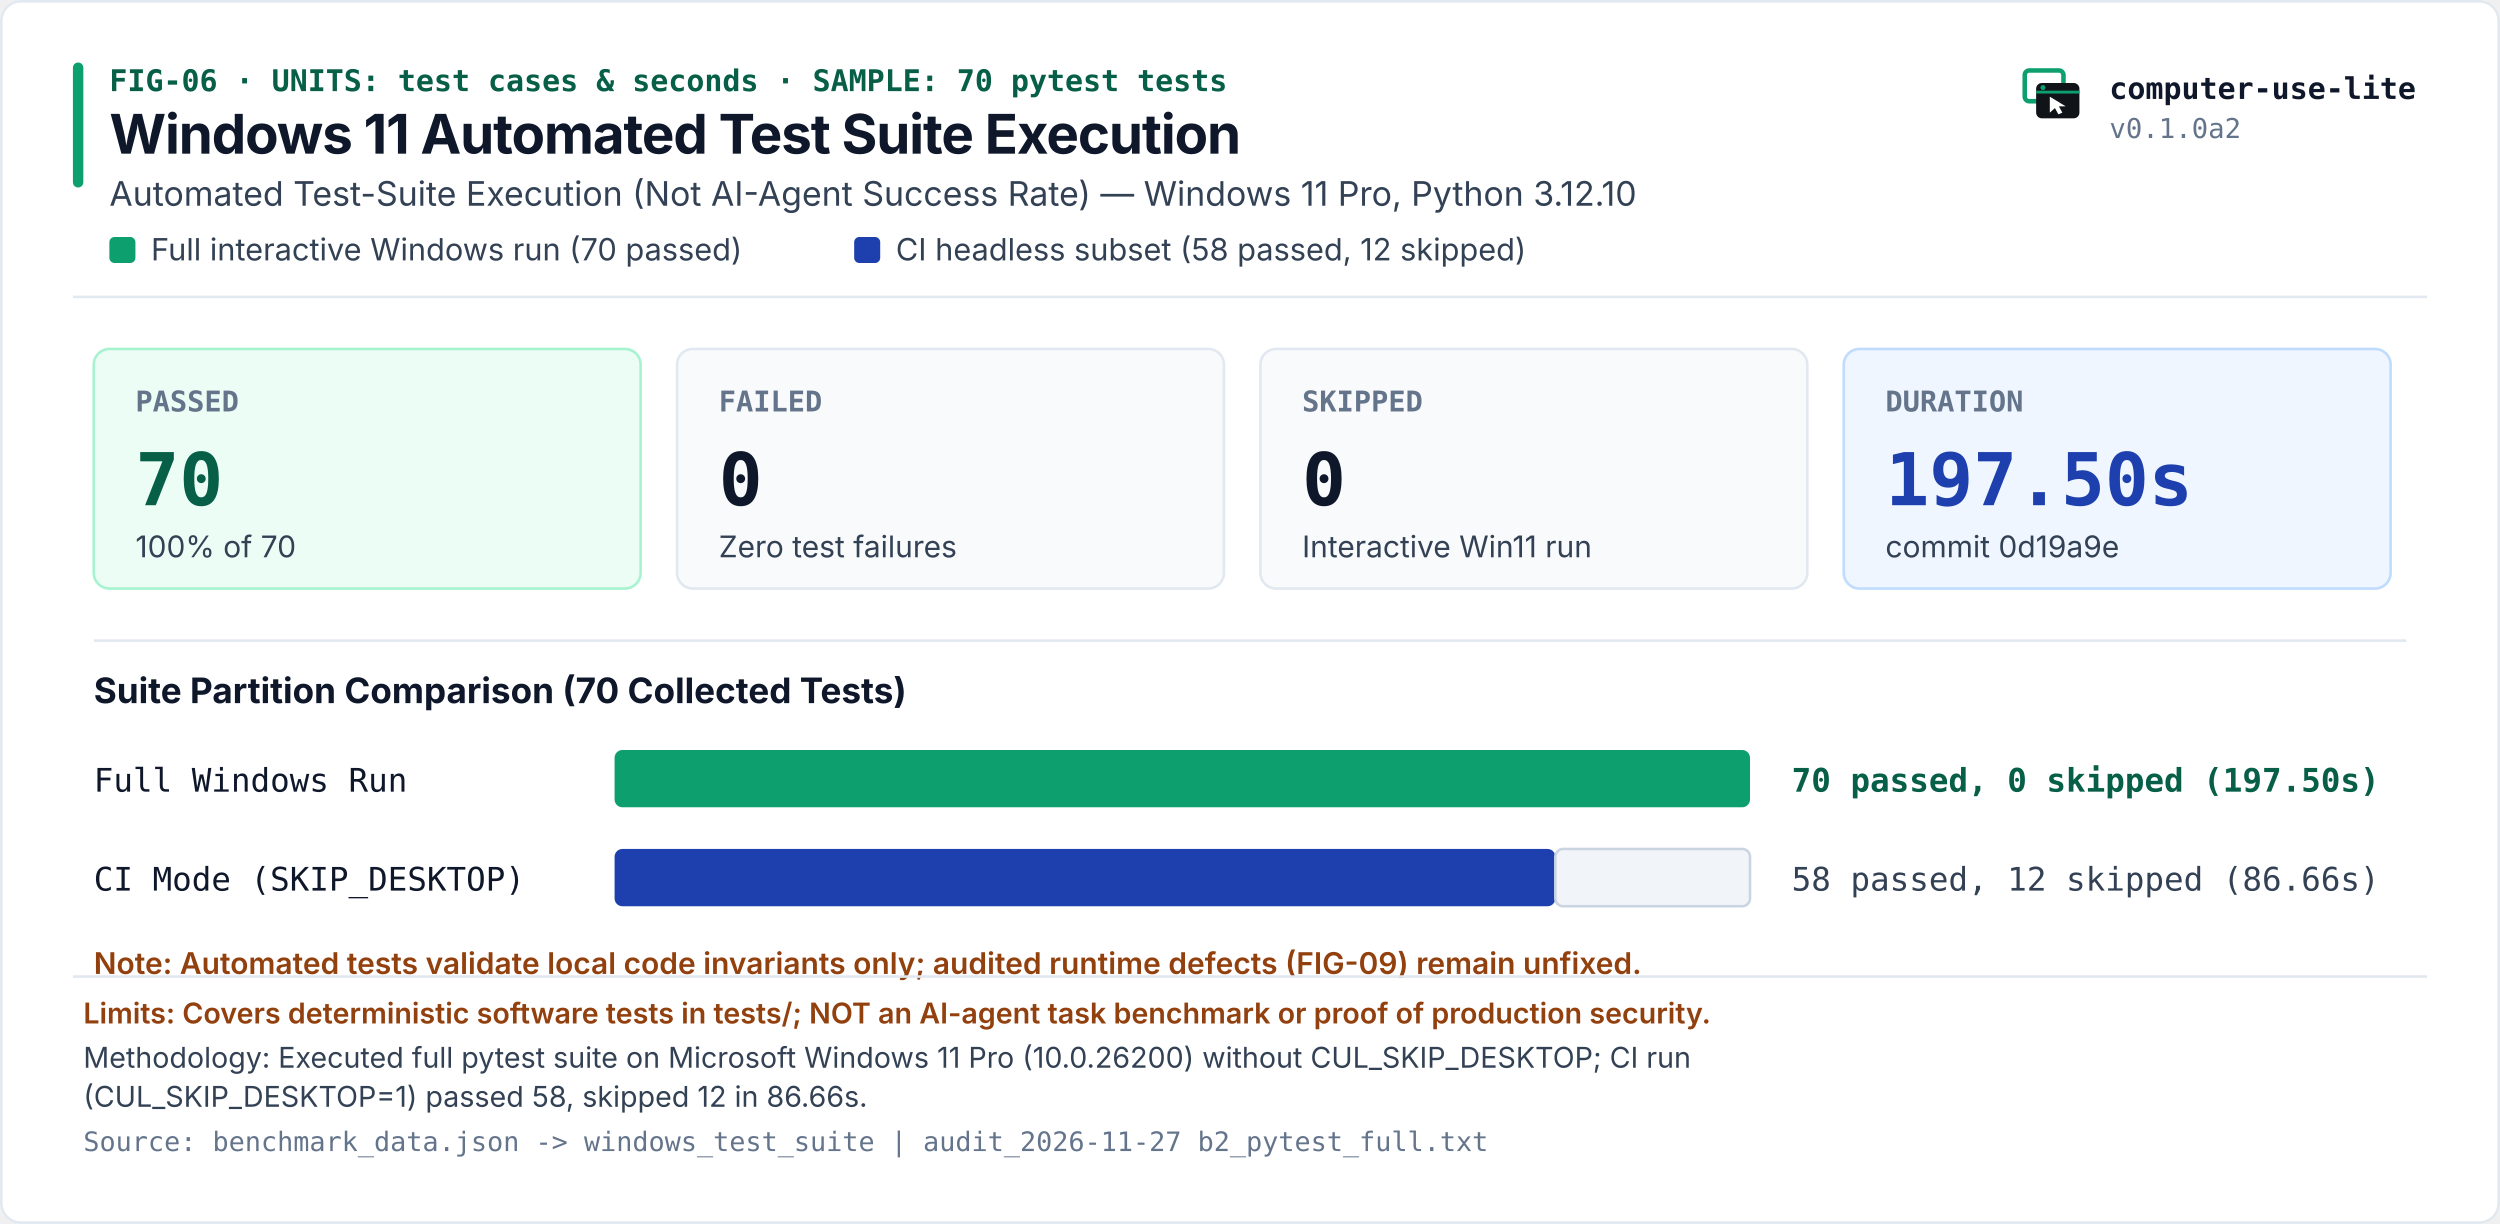
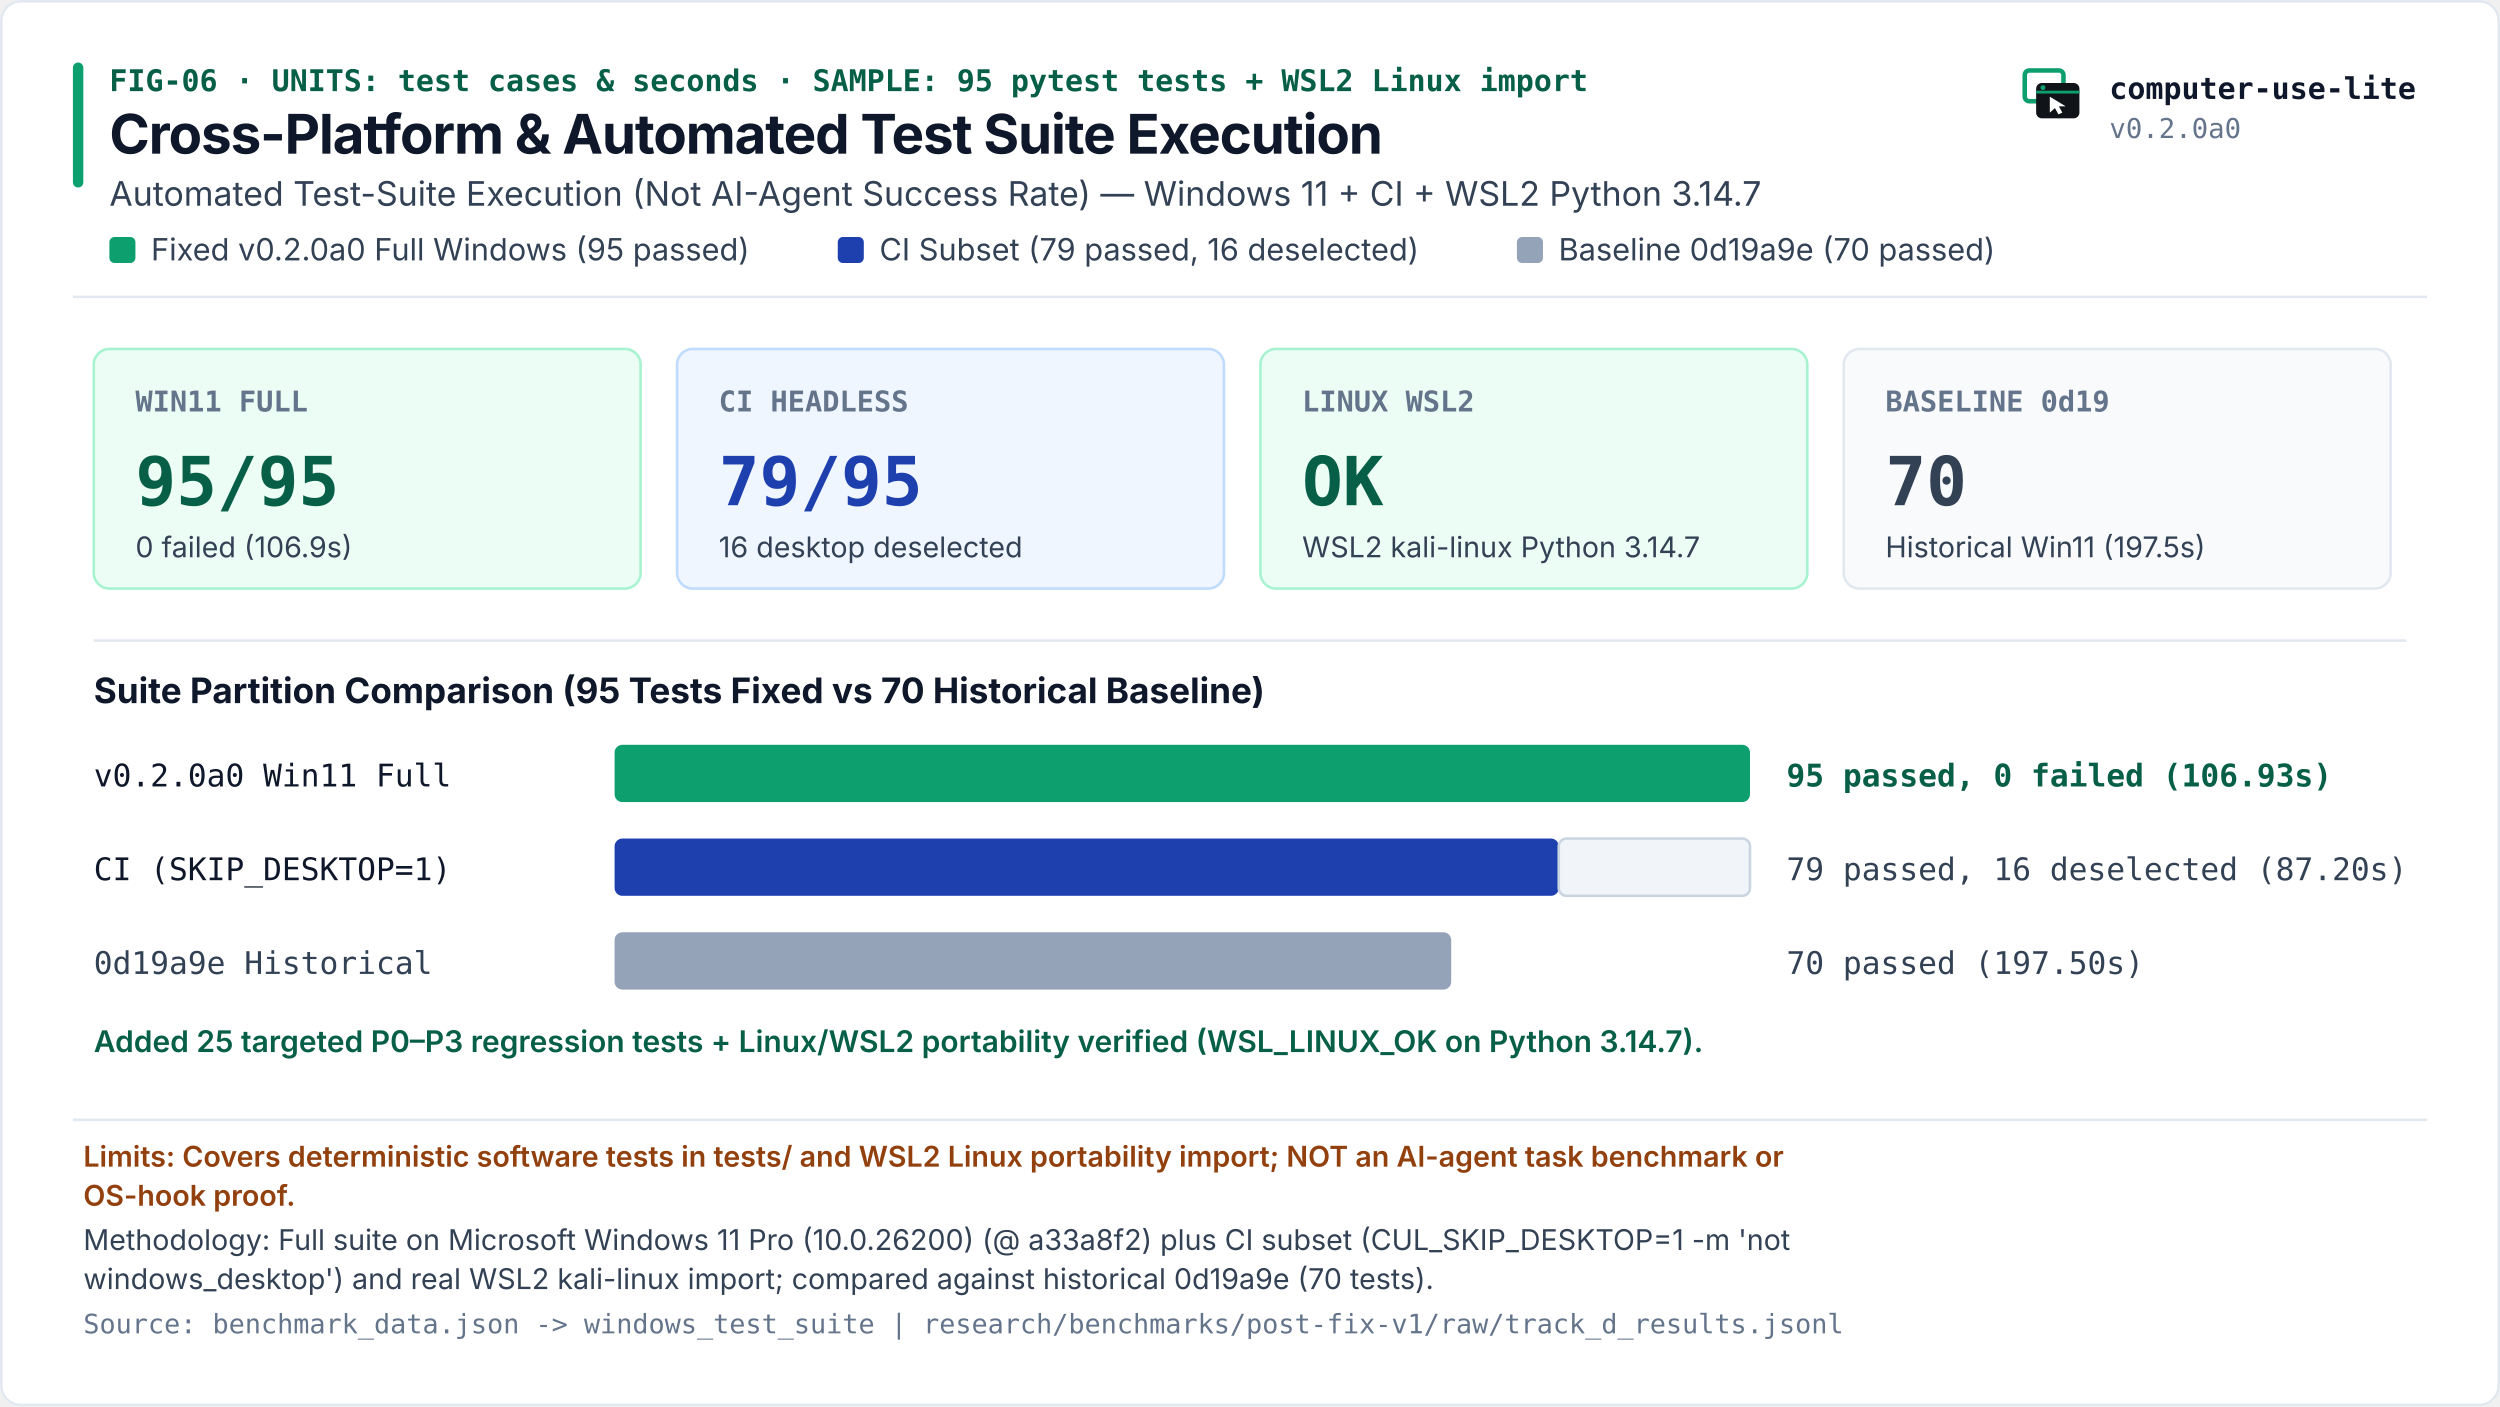
- <svg xmlns="http://www.w3.org/2000/svg" viewBox="0 0 960 470" width="960" height="470" role="img" aria-labelledby="fig-06-title fig-06-desc" style="display:block;max-width:100%;height:auto;font-family:Inter, 'Segoe UI', system-ui, -apple-system, sans-serif">
-   <rect x="0" y="0" width="960" height="470" rx="8" fill="#FFFFFF" />
-   <rect x="0.5" y="0.5" width="959" height="469" rx="7.5" fill="none" stroke="#E2E8F0" stroke-width="1" />
+ <svg xmlns="http://www.w3.org/2000/svg" viewBox="0 0 960 540" width="960" height="540" role="img" aria-labelledby="fig-06-title fig-06-desc" style="display:block;max-width:100%;height:auto;font-family:Inter, 'Segoe UI', system-ui, -apple-system, sans-serif">
+   <rect x="0" y="0" width="960" height="540" rx="8" fill="#FFFFFF" />
+   <rect x="0.5" y="0.5" width="959" height="539" rx="7.5" fill="none" stroke="#E2E8F0" stroke-width="1" />
  <rect x="28" y="24" width="4" height="48" rx="2" fill="#0E9F6E" />
-   <text x="42" y="35" fill="#065F46" font-family="'JetBrains Mono', 'Cascadia Code', Consolas, monospace" font-size="11.5" font-weight="700">FIG-06   ·   UNITS: test cases &amp; seconds   ·   SAMPLE: 70 pytest tests</text>
-   <text x="42" y="59" fill="#0F172A" font-size="21" font-weight="700" letter-spacing="-0.02em">Windows 11 Automated Test Suite Execution</text>
-   <text x="42" y="79" fill="#334155" font-size="13">Automated Test-Suite Execution (Not AI-Agent Success Rate) — Windows 11 Pro, Python 3.12.10</text>
+   <text x="42" y="35" fill="#065F46" font-family="'JetBrains Mono', 'Cascadia Code', Consolas, monospace" font-size="11.5" font-weight="700">FIG-06   ·   UNITS: test cases &amp; seconds   ·   SAMPLE: 95 pytest tests + WSL2 Linux import</text>
+   <text x="42" y="59" fill="#0F172A" font-size="21" font-weight="700" letter-spacing="-0.02em">Cross-Platform &amp; Automated Test Suite Execution</text>
+   <text x="42" y="79" fill="#334155" font-size="13">Automated Test-Suite Execution (Not AI-Agent Success Rate) — Windows 11 + CI + WSL2 Python 3.14.7</text>
  <g transform="translate(774, 24) scale(0.4375)" aria-hidden="true">
    <rect x="8" y="7" width="34" height="27" rx="4" fill="none" stroke="#0E9F6E" stroke-width="4" />
    <rect x="18" y="18" width="38" height="31" rx="5" fill="#101418" />
    <path d="M18 26 H56" stroke="#0E9F6E" stroke-width="2.5" />
    <circle cx="24" cy="22" r="2.2" fill="#0E9F6E" />
    <path d="M30 30 L30 44 L34.5 40 L37.5 45.5 L41 44 L38 38.5 L44 38.5 Z" fill="#FFFFFF" />
  </g>
  <text x="810" y="38" fill="#0F172A" font-family="'JetBrains Mono', 'Cascadia Code', Consolas, monospace" font-size="11.5" font-weight="700">computer-use-lite</text>
-   <text x="810" y="53" fill="#64748B" font-family="'JetBrains Mono', 'Cascadia Code', Consolas, monospace" font-size="10.5">v0.1.0a2</text>
+   <text x="810" y="53" fill="#64748B" font-family="'JetBrains Mono', 'Cascadia Code', Consolas, monospace" font-size="10.5">v0.2.0a0</text>
  <g transform="translate(42, 100)" font-size="11.8" font-family="Inter, 'Segoe UI', system-ui, -apple-system, sans-serif">
    <g transform="translate(0, 0)">
      <rect x="0" y="-9" width="10" height="10" rx="2" fill="#0E9F6E" stroke="none" stroke-width="1" />
-       <text x="16" y="0" fill="#334155">Full interactive Windows run (70 passed)</text>
+       <text x="16" y="0" fill="#334155">Fixed v0.2.0a0 Full Windows (95 passed)</text>
    </g>
-     <g transform="translate(286, 0)">
+     <g transform="translate(279.7, 0)">
      <rect x="0" y="-9" width="10" height="10" rx="2" fill="#1E40AF" stroke="none" stroke-width="1" />
-       <text x="16" y="0" fill="#334155">CI headless subset (58 passed, 12 skipped)</text>
+       <text x="16" y="0" fill="#334155">CI Subset (79 passed, 16 deselected)</text>
+     </g>
+     <g transform="translate(540.5, 0)">
+       <rect x="0" y="-9" width="10" height="10" rx="2" fill="#94A3B8" stroke="none" stroke-width="1" />
+       <text x="16" y="0" fill="#334155">Baseline 0d19a9e (70 passed)</text>
    </g>
  </g>
  <line x1="28" y1="114" x2="932" y2="114" stroke="#E2E8F0" stroke-width="1" />
  <g transform="translate(36, 134)">
    <rect width="210" height="92" rx="6" fill="#ECFDF5" stroke="#A7F3D0" stroke-width="1" />
-     <text x="16" y="24" fill="#64748B" font-family="'JetBrains Mono', 'Cascadia Code', Consolas, monospace" font-size="11" font-weight="700">PASSED</text>
-     <text x="16" y="60" fill="#065F46" font-family="'JetBrains Mono', 'Cascadia Code', Consolas, monospace" font-size="28" font-weight="800">70</text>
-     <text x="16" y="80" fill="#334155" font-size="11.5">100% of 70</text>
+     <text x="16" y="24" fill="#64748B" font-family="'JetBrains Mono', 'Cascadia Code', Consolas, monospace" font-size="11" font-weight="700">WIN11 FULL</text>
+     <text x="16" y="60" fill="#065F46" font-family="'JetBrains Mono', 'Cascadia Code', Consolas, monospace" font-size="26" font-weight="800">95/95</text>
+     <text x="16" y="80" fill="#334155" font-size="11">0 failed (106.9s)</text>
  </g>
  <g transform="translate(260, 134)">
-     <rect width="210" height="92" rx="6" fill="#F8FAFC" stroke="#E2E8F0" stroke-width="1" />
-     <text x="16" y="24" fill="#64748B" font-family="'JetBrains Mono', 'Cascadia Code', Consolas, monospace" font-size="11" font-weight="700">FAILED</text>
-     <text x="16" y="60" fill="#0F172A" font-family="'JetBrains Mono', 'Cascadia Code', Consolas, monospace" font-size="28" font-weight="800">0</text>
-     <text x="16" y="80" fill="#334155" font-size="11.5">Zero test failures</text>
+     <rect width="210" height="92" rx="6" fill="#EFF6FF" stroke="#BFDBFE" stroke-width="1" />
+     <text x="16" y="24" fill="#64748B" font-family="'JetBrains Mono', 'Cascadia Code', Consolas, monospace" font-size="11" font-weight="700">CI HEADLESS</text>
+     <text x="16" y="60" fill="#1E40AF" font-family="'JetBrains Mono', 'Cascadia Code', Consolas, monospace" font-size="26" font-weight="800">79/95</text>
+     <text x="16" y="80" fill="#334155" font-size="11">16 desktop deselected</text>
  </g>
  <g transform="translate(484, 134)">
-     <rect width="210" height="92" rx="6" fill="#F8FAFC" stroke="#E2E8F0" stroke-width="1" />
-     <text x="16" y="24" fill="#64748B" font-family="'JetBrains Mono', 'Cascadia Code', Consolas, monospace" font-size="11" font-weight="700">SKIPPED</text>
-     <text x="16" y="60" fill="#0F172A" font-family="'JetBrains Mono', 'Cascadia Code', Consolas, monospace" font-size="28" font-weight="800">0</text>
-     <text x="16" y="80" fill="#334155" font-size="11.5">Interactive Win11 run</text>
+     <rect width="210" height="92" rx="6" fill="#ECFDF5" stroke="#A7F3D0" stroke-width="1" />
+     <text x="16" y="24" fill="#64748B" font-family="'JetBrains Mono', 'Cascadia Code', Consolas, monospace" font-size="11" font-weight="700">LINUX WSL2</text>
+     <text x="16" y="60" fill="#065F46" font-family="'JetBrains Mono', 'Cascadia Code', Consolas, monospace" font-size="26" font-weight="800">OK</text>
+     <text x="16" y="80" fill="#334155" font-size="11">WSL2 kali-linux Python 3.14.7</text>
  </g>
  <g transform="translate(708, 134)">
-     <rect width="210" height="92" rx="6" fill="#EFF6FF" stroke="#BFDBFE" stroke-width="1" />
-     <text x="16" y="24" fill="#64748B" font-family="'JetBrains Mono', 'Cascadia Code', Consolas, monospace" font-size="11" font-weight="700">DURATION</text>
-     <text x="16" y="60" fill="#1E40AF" font-family="'JetBrains Mono', 'Cascadia Code', Consolas, monospace" font-size="28" font-weight="800">197.50s</text>
-     <text x="16" y="80" fill="#334155" font-size="11.5">commit 0d19a9e</text>
+     <rect width="210" height="92" rx="6" fill="#F8FAFC" stroke="#E2E8F0" stroke-width="1" />
+     <text x="16" y="24" fill="#64748B" font-family="'JetBrains Mono', 'Cascadia Code', Consolas, monospace" font-size="11" font-weight="700">BASELINE 0d19</text>
+     <text x="16" y="60" fill="#334155" font-family="'JetBrains Mono', 'Cascadia Code', Consolas, monospace" font-size="26" font-weight="800">70</text>
+     <text x="16" y="80" fill="#334155" font-size="11">Historical Win11 (197.5s)</text>
  </g>
  <g transform="translate(36, 246)">
    <line x1="0" y1="0" x2="888" y2="0" stroke="#E2E8F0" stroke-width="1" />
-     <text x="0" y="24" fill="#0F172A" font-size="13.5" font-weight="700">Suite Partition Comparison (70 Collected Tests)</text>
-     <text x="0" y="58" fill="#0F172A" font-size="12.5" font-family="'JetBrains Mono', 'Cascadia Code', Consolas, monospace">Full Windows Run</text>
-     <rect x="200" y="42" width="436" height="22" rx="3" fill="#0E9F6E" />
-     <text x="652" y="58" fill="#065F46" font-size="12.5" font-family="'JetBrains Mono', 'Cascadia Code', Consolas, monospace" font-weight="700">70 passed, 0 skipped (197.50s)</text>
-     <text x="0" y="96" fill="#0F172A" font-size="12.5" font-family="'JetBrains Mono', 'Cascadia Code', Consolas, monospace">CI Mode (SKIP_DESKTOP)</text>
-     <rect x="200" y="80" width="361.257" height="22" rx="3" fill="#1E40AF" />
-     <rect x="561.257" y="80" width="74.743" height="22" rx="3" fill="#F1F5F9" stroke="#CBD5E1" stroke-width="1" />
-     <text x="652" y="96" fill="#334155" font-size="12.5" font-family="'JetBrains Mono', 'Cascadia Code', Consolas, monospace">58 passed, 12 skipped (86.66s)</text>
-     <text x="0" y="128" fill="#92400E" font-size="11.5" font-weight="600">Note: Automated tests validate local code invariants only; audited runtime defects (FIG-09) remain unfixed.</text>
+     <text x="0" y="24" fill="#0F172A" font-size="13.5" font-weight="700">Suite Partition Comparison (95 Tests Fixed vs 70 Historical Baseline)</text>
+     <text x="0" y="56" fill="#0F172A" font-size="12" font-family="'JetBrains Mono', 'Cascadia Code', Consolas, monospace">v0.2.0a0 Win11 Full</text>
+     <rect x="200" y="40" width="436" height="22" rx="3" fill="#0E9F6E" />
+     <text x="650" y="56" fill="#065F46" font-size="12" font-family="'JetBrains Mono', 'Cascadia Code', Consolas, monospace" font-weight="700">95 passed, 0 failed (106.93s)</text>
+     <text x="0" y="92" fill="#0F172A" font-size="12" font-family="'JetBrains Mono', 'Cascadia Code', Consolas, monospace">CI (SKIP_DESKTOP=1)</text>
+     <rect x="200" y="76" width="362.568" height="22" rx="3" fill="#1E40AF" />
+     <rect x="562.568" y="76" width="73.432" height="22" rx="3" fill="#F1F5F9" stroke="#CBD5E1" stroke-width="1" />
+     <text x="650" y="92" fill="#334155" font-size="12" font-family="'JetBrains Mono', 'Cascadia Code', Consolas, monospace">79 passed, 16 deselected (87.20s)</text>
+     <text x="0" y="128" fill="#334155" font-size="12" font-family="'JetBrains Mono', 'Cascadia Code', Consolas, monospace">0d19a9e Historical</text>
+     <rect x="200" y="112" width="321.263" height="22" rx="3" fill="#94A3B8" />
+     <text x="650" y="128" fill="#334155" font-size="12" font-family="'JetBrains Mono', 'Cascadia Code', Consolas, monospace">70 passed (197.50s)</text>
+     <text x="0" y="158" fill="#065F46" font-size="11.5" font-weight="600">Added 25 targeted P0–P3 regression tests + Linux/WSL2 portability verified (WSL_LINUX_OK on Python 3.14.7).</text>
  </g>
-   <line x1="28" y1="375" x2="932" y2="375" stroke="#E2E8F0" stroke-width="1" />
-   <text x="32" y="393" fill="#92400E" font-size="11" font-weight="600">Limits: Covers deterministic software tests in tests/; NOT an AI-agent task benchmark or proof of production security.</text>
-   <text x="32" y="410" fill="#334155" font-size="11">Methodology: Executed full pytest suite on Microsoft Windows 11 Pro (10.0.26200) without CUL_SKIP_DESKTOP; CI run</text>
-   <text x="32" y="425" fill="#334155" font-size="11">(CUL_SKIP_DESKTOP=1) passed 58, skipped 12 in 86.66s.</text>
-   <text x="32" y="442" fill="#64748B" font-family="'JetBrains Mono', 'Cascadia Code', Consolas, monospace" font-size="10.3">Source: benchmark_data.json -&gt; windows_test_suite | audit_2026-11-27 b2_pytest_full.txt</text>
+   <line x1="28" y1="430" x2="932" y2="430" stroke="#E2E8F0" stroke-width="1" />
+   <text x="32" y="448" fill="#92400E" font-size="11" font-weight="600">Limits: Covers deterministic software tests in tests/ and WSL2 Linux portability import; NOT an AI-agent task benchmark or</text>
+   <text x="32" y="463" fill="#92400E" font-size="11" font-weight="600">OS-hook proof.</text>
+   <text x="32" y="480" fill="#334155" font-size="11">Methodology: Full suite on Microsoft Windows 11 Pro (10.0.26200) (@ a33a8f2) plus CI subset (CUL_SKIP_DESKTOP=1 -m 'not</text>
+   <text x="32" y="495" fill="#334155" font-size="11">windows_desktop') and real WSL2 kali-linux import; compared against historical 0d19a9e (70 tests).</text>
+   <text x="32" y="512" fill="#64748B" font-family="'JetBrains Mono', 'Cascadia Code', Consolas, monospace" font-size="10.3">Source: benchmark_data.json -&gt; windows_test_suite | research/benchmarks/post-fix-v1/raw/track_d_results.jsonl</text>
</svg>
